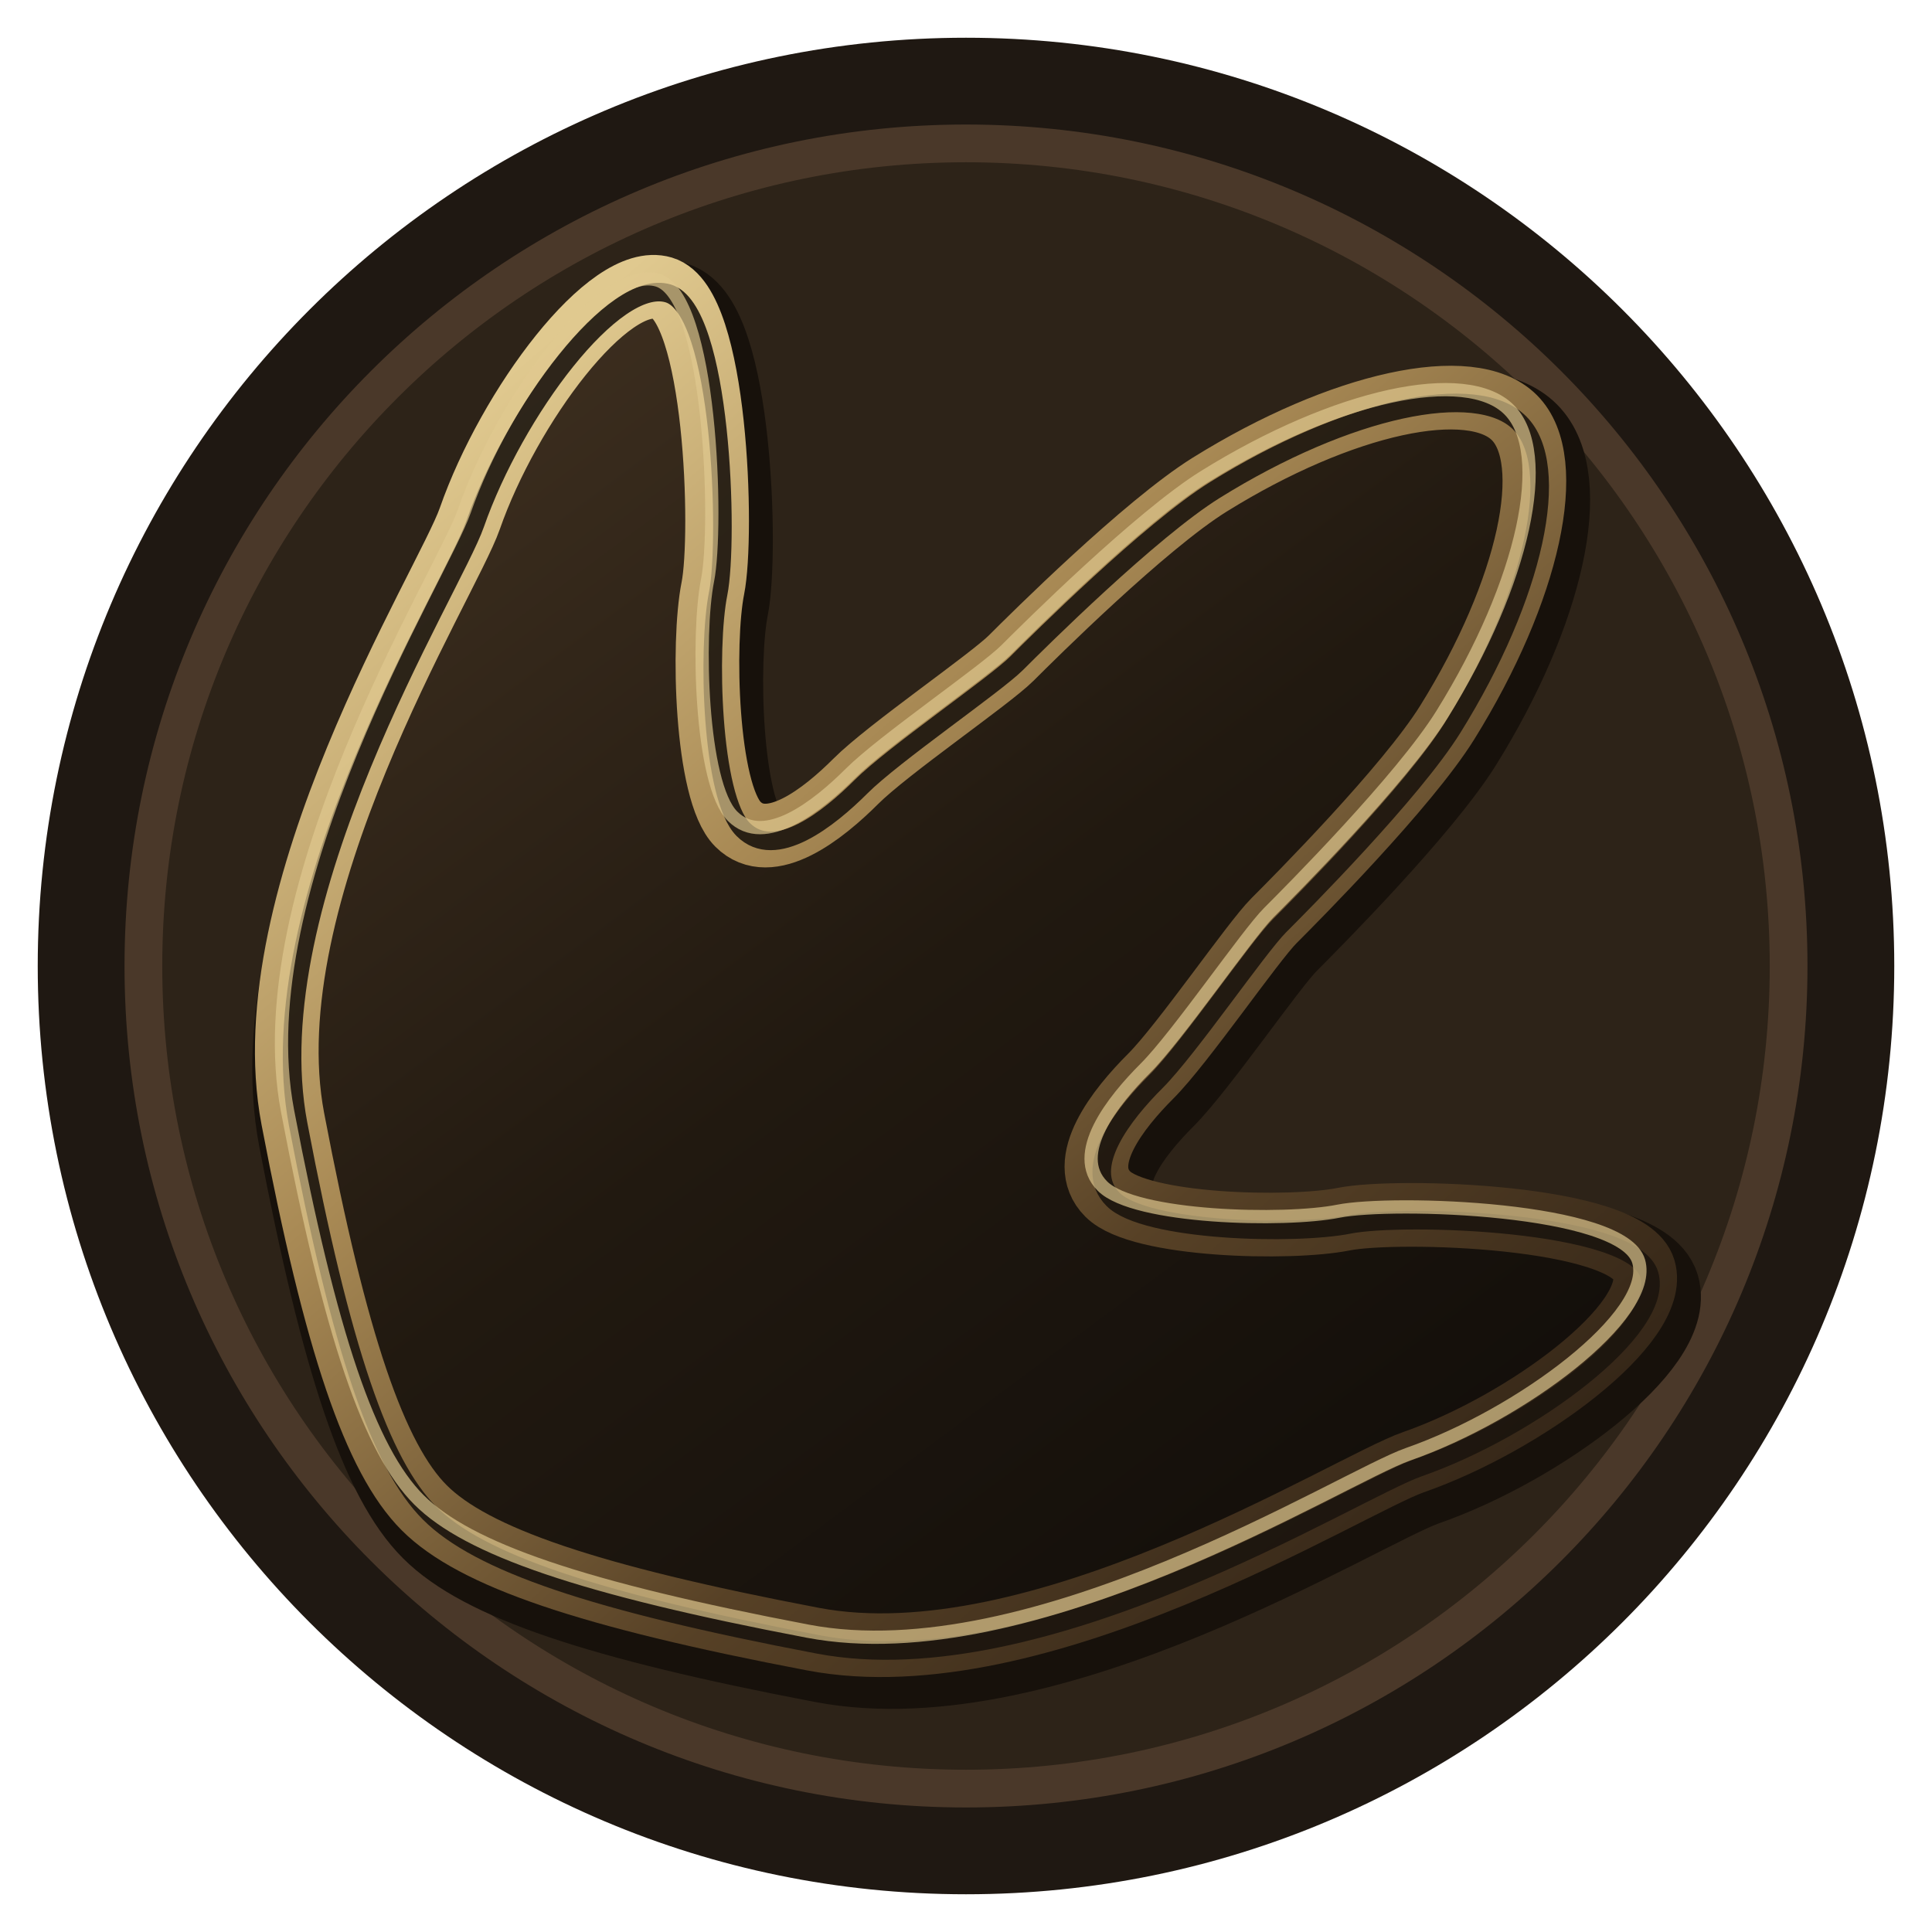
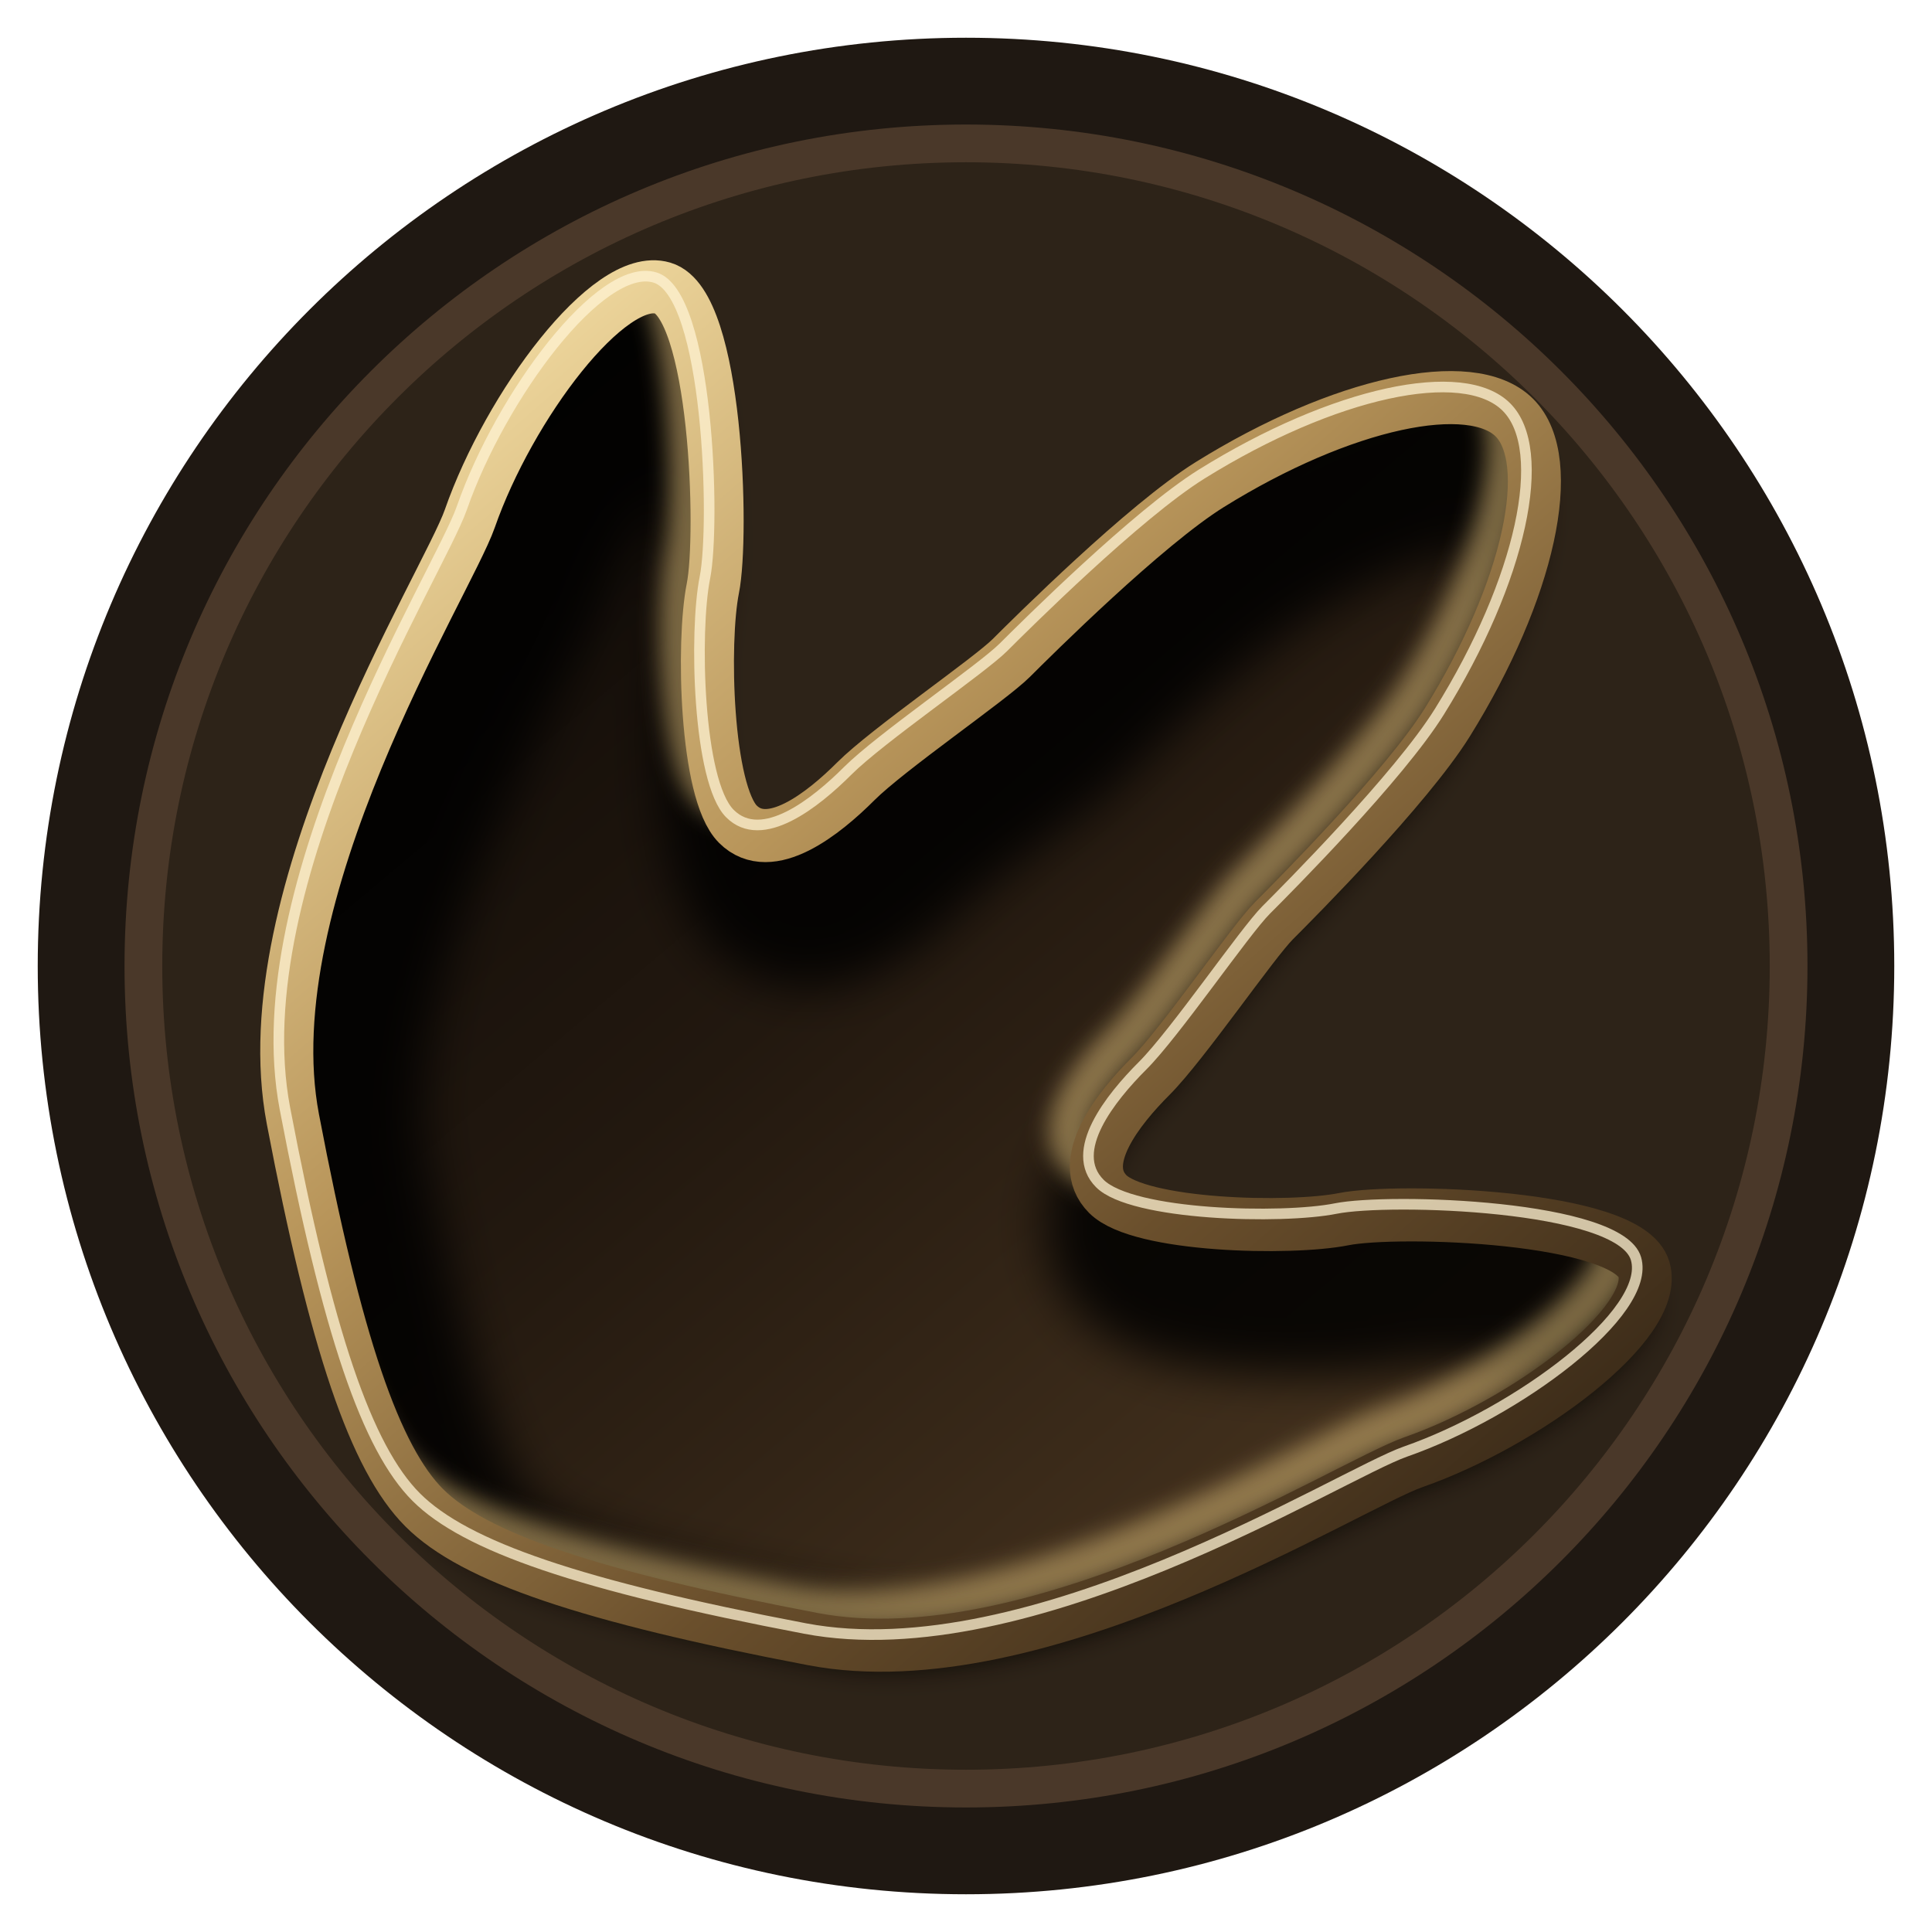
<svg xmlns="http://www.w3.org/2000/svg" viewBox="0 0 512 512" role="img" aria-labelledby="title desc">
  <defs>
-     <linearGradient id="imprint-fill" x1="18%" y1="8%" x2="82%" y2="94%">
-       <stop offset="0" stop-color="#3b2d1e" />
-       <stop offset="0.48" stop-color="#211910" />
-       <stop offset="1" stop-color="#120e0a" />
+     <path id="footprint" d="M511.517 370.284c-5.971-20.294-92.954-22.906-113.159-18.866-20.216 4.041-76.79 2.68-88.913-9.443-12.124-12.124 4.041-32.329 16.175-44.451 12.124-12.124 38.389-50.524 46.472-58.606 8.082-8.082 50.166-50.378 65.325-74.758 30.988-49.843 41.437-98.68 25.262-114.845-16.164-16.164-65.003-5.727-114.834 25.262-24.38 15.17-66.688 57.244-74.769 65.325-8.083 8.083-46.472 34.36-58.606 46.483-12.122 12.124-32.328 28.287-44.451 16.164-12.122-12.124-13.474-68.698-9.433-88.902 4.041-20.205 1.419-107.187-18.866-113.16C121.438-5.483 83.798 44.94 68.984 87.37c-8.685 24.871-82.852 141.446-66.688 226.319 16.175 84.872 31 127.982 49.507 146.503 18.519 18.519 61.642 33.343 146.503 49.507 84.872 16.164 201.448-57.991 226.319-66.676 42.431-14.825 92.853-52.466 86.892-72.739z" />
+     <clipPath id="footprint-clip">
+       <use href="#footprint" />
+     </clipPath>
+     <linearGradient id="imprint-rim" x1="15%" y1="8%" x2="88%" y2="92%">
+       <stop offset="0" stop-color="#ecd49a" />
+       <stop offset="0.34" stop-color="#b8955a" />
+       <stop offset="0.7" stop-color="#6a4f2c" />
+       <stop offset="1" stop-color="#3a2a18" />
    </linearGradient>
-     <linearGradient id="imprint-rim" x1="15%" y1="8%" x2="88%" y2="92%">
-       <stop offset="0" stop-color="#e0c98f" />
-       <stop offset="0.34" stop-color="#a88954" />
-       <stop offset="0.7" stop-color="#574126" />
-       <stop offset="1" stop-color="#332517" />
+     <linearGradient id="imprint-floor" x1="12%" y1="6%" x2="86%" y2="94%">
+       <stop offset="0" stop-color="#0d0906" />
+       <stop offset="0.45" stop-color="#22180f" />
+       <stop offset="1" stop-color="#4a3620" />
    </linearGradient>
-     <filter id="imprint-shadow" x="-18%" y="-18%" width="145%" height="150%" color-interpolation-filters="sRGB">
-       <feGaussianBlur in="SourceAlpha" stdDeviation="4" result="blur" />
-       <feOffset in="blur" dx="2" dy="8" result="offset-blur" />
-       <feFlood flood-color="#0a0705" flood-opacity="0.9" result="shadow-color" />
-       <feComposite in="shadow-color" in2="offset-blur" operator="in" result="shadow" />
+     <filter id="soft" x="-20%" y="-20%" width="140%" height="140%">
+       <feGaussianBlur stdDeviation="9" />
+     </filter>
+     <filter id="softer" x="-20%" y="-20%" width="140%" height="140%">
+       <feGaussianBlur stdDeviation="4" />
+     </filter>
+     <filter id="cast" x="-18%" y="-18%" width="145%" height="150%" color-interpolation-filters="sRGB">
+       <feGaussianBlur in="SourceAlpha" stdDeviation="5" result="b" />
+       <feOffset in="b" dx="3" dy="9" result="o" />
+       <feFlood flood-color="#050302" flood-opacity="0.85" />
+       <feComposite in2="o" operator="in" result="s" />
      <feMerge>
-         <feMergeNode in="shadow" />
+         <feMergeNode in="s" />
        <feMergeNode in="SourceGraphic" />
      </feMerge>
    </filter>
-     <path id="footprint" d="M511.517 370.284c-5.971-20.294-92.954-22.906-113.159-18.866-20.216 4.041-76.79 2.68-88.913-9.443-12.124-12.124 4.041-32.329 16.175-44.451 12.124-12.124 38.389-50.524 46.472-58.606 8.082-8.082 50.166-50.378 65.325-74.758 30.988-49.843 41.437-98.68 25.262-114.845-16.164-16.164-65.003-5.727-114.834 25.262-24.38 15.17-66.688 57.244-74.769 65.325-8.083 8.083-46.472 34.36-58.606 46.483-12.122 12.124-32.328 28.287-44.451 16.164-12.122-12.124-13.474-68.698-9.433-88.902 4.041-20.205 1.419-107.187-18.866-113.16C121.438-5.483 83.798 44.94 68.984 87.37c-8.685 24.871-82.852 141.446-66.688 226.319 16.175 84.872 31 127.982 49.507 146.503 18.519 18.519 61.642 33.343 146.503 49.507 84.872 16.164 201.448-57.991 226.319-66.676 42.431-14.825 92.853-52.466 86.892-72.739z" />
  </defs>
  <circle cx="256" cy="256" r="246" fill="#1f1812" />
  <circle cx="256" cy="256" r="218" fill="#2d2318" stroke="#4a3829" stroke-width="10" />
  <g transform="translate(76 76) scale(.703125)">
-     <use href="#footprint" fill="#120d08" transform="translate(1 3)" filter="url(#imprint-shadow)" />
-     <use href="#footprint" fill="none" stroke="#17110b" stroke-width="34" stroke-linecap="round" stroke-linejoin="round" transform="translate(4 7)" />
-     <use href="#footprint" fill="url(#imprint-fill)" stroke="url(#imprint-rim)" stroke-width="24" stroke-linecap="round" stroke-linejoin="round" />
-     <use href="#footprint" fill="none" stroke="#1b140d" stroke-width="7" stroke-linecap="round" stroke-linejoin="round" transform="translate(2 2)" opacity="0.9" />
-     <use href="#footprint" fill="none" stroke="#e0c98f" stroke-width="5" stroke-linecap="round" stroke-linejoin="round" transform="translate(-2 -3)" opacity="0.68" />
+     <use href="#footprint" fill="#0a0705" filter="url(#cast)" />
+     <use href="#footprint" fill="url(#imprint-floor)" />
+     <g clip-path="url(#footprint-clip)">
+       <use href="#footprint" fill="none" stroke="#000" stroke-opacity="0.85" stroke-width="70" transform="translate(16 22)" filter="url(#soft)" />
+       <use href="#footprint" fill="none" stroke="#d9b876" stroke-opacity="0.55" stroke-width="16" transform="translate(-10 -13)" filter="url(#softer)" />
+     </g>
+     <use href="#footprint" fill="none" stroke="url(#imprint-rim)" stroke-width="20" stroke-linejoin="round" />
+     <use href="#footprint" fill="none" stroke="#fff3d2" stroke-opacity="0.75" stroke-width="4" stroke-linejoin="round" transform="translate(-3 -4)" />
  </g>
</svg>
